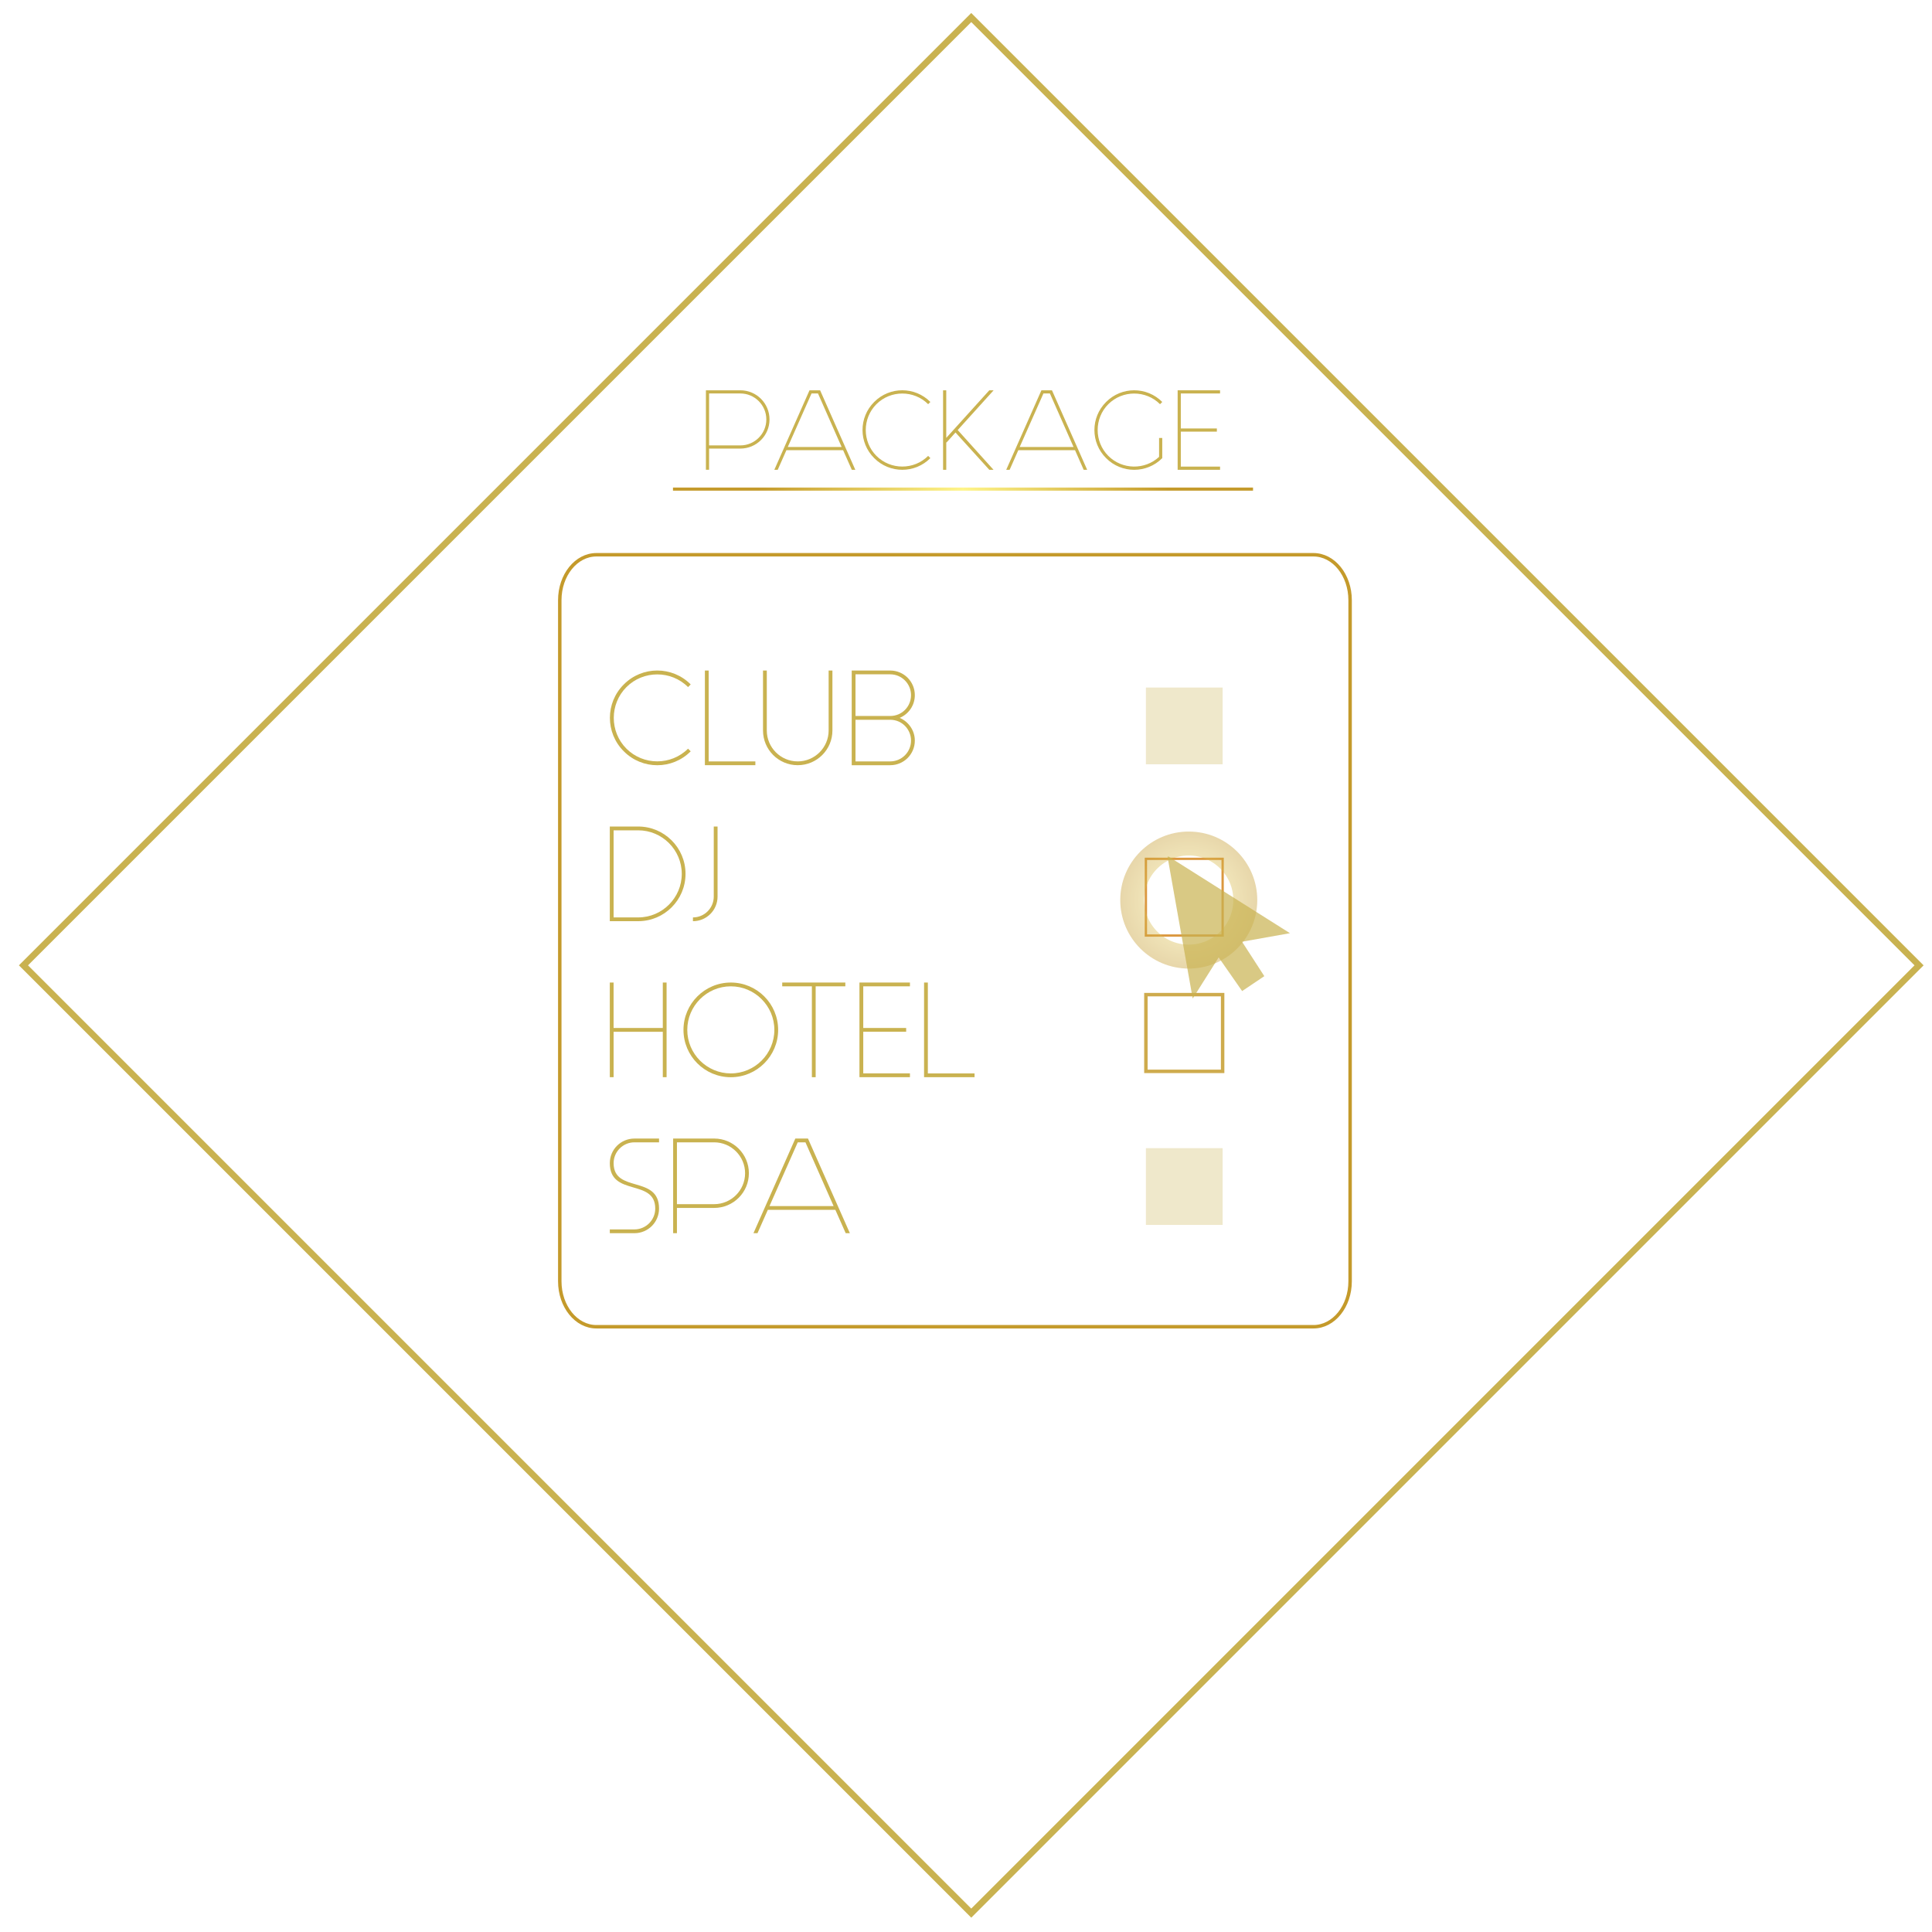
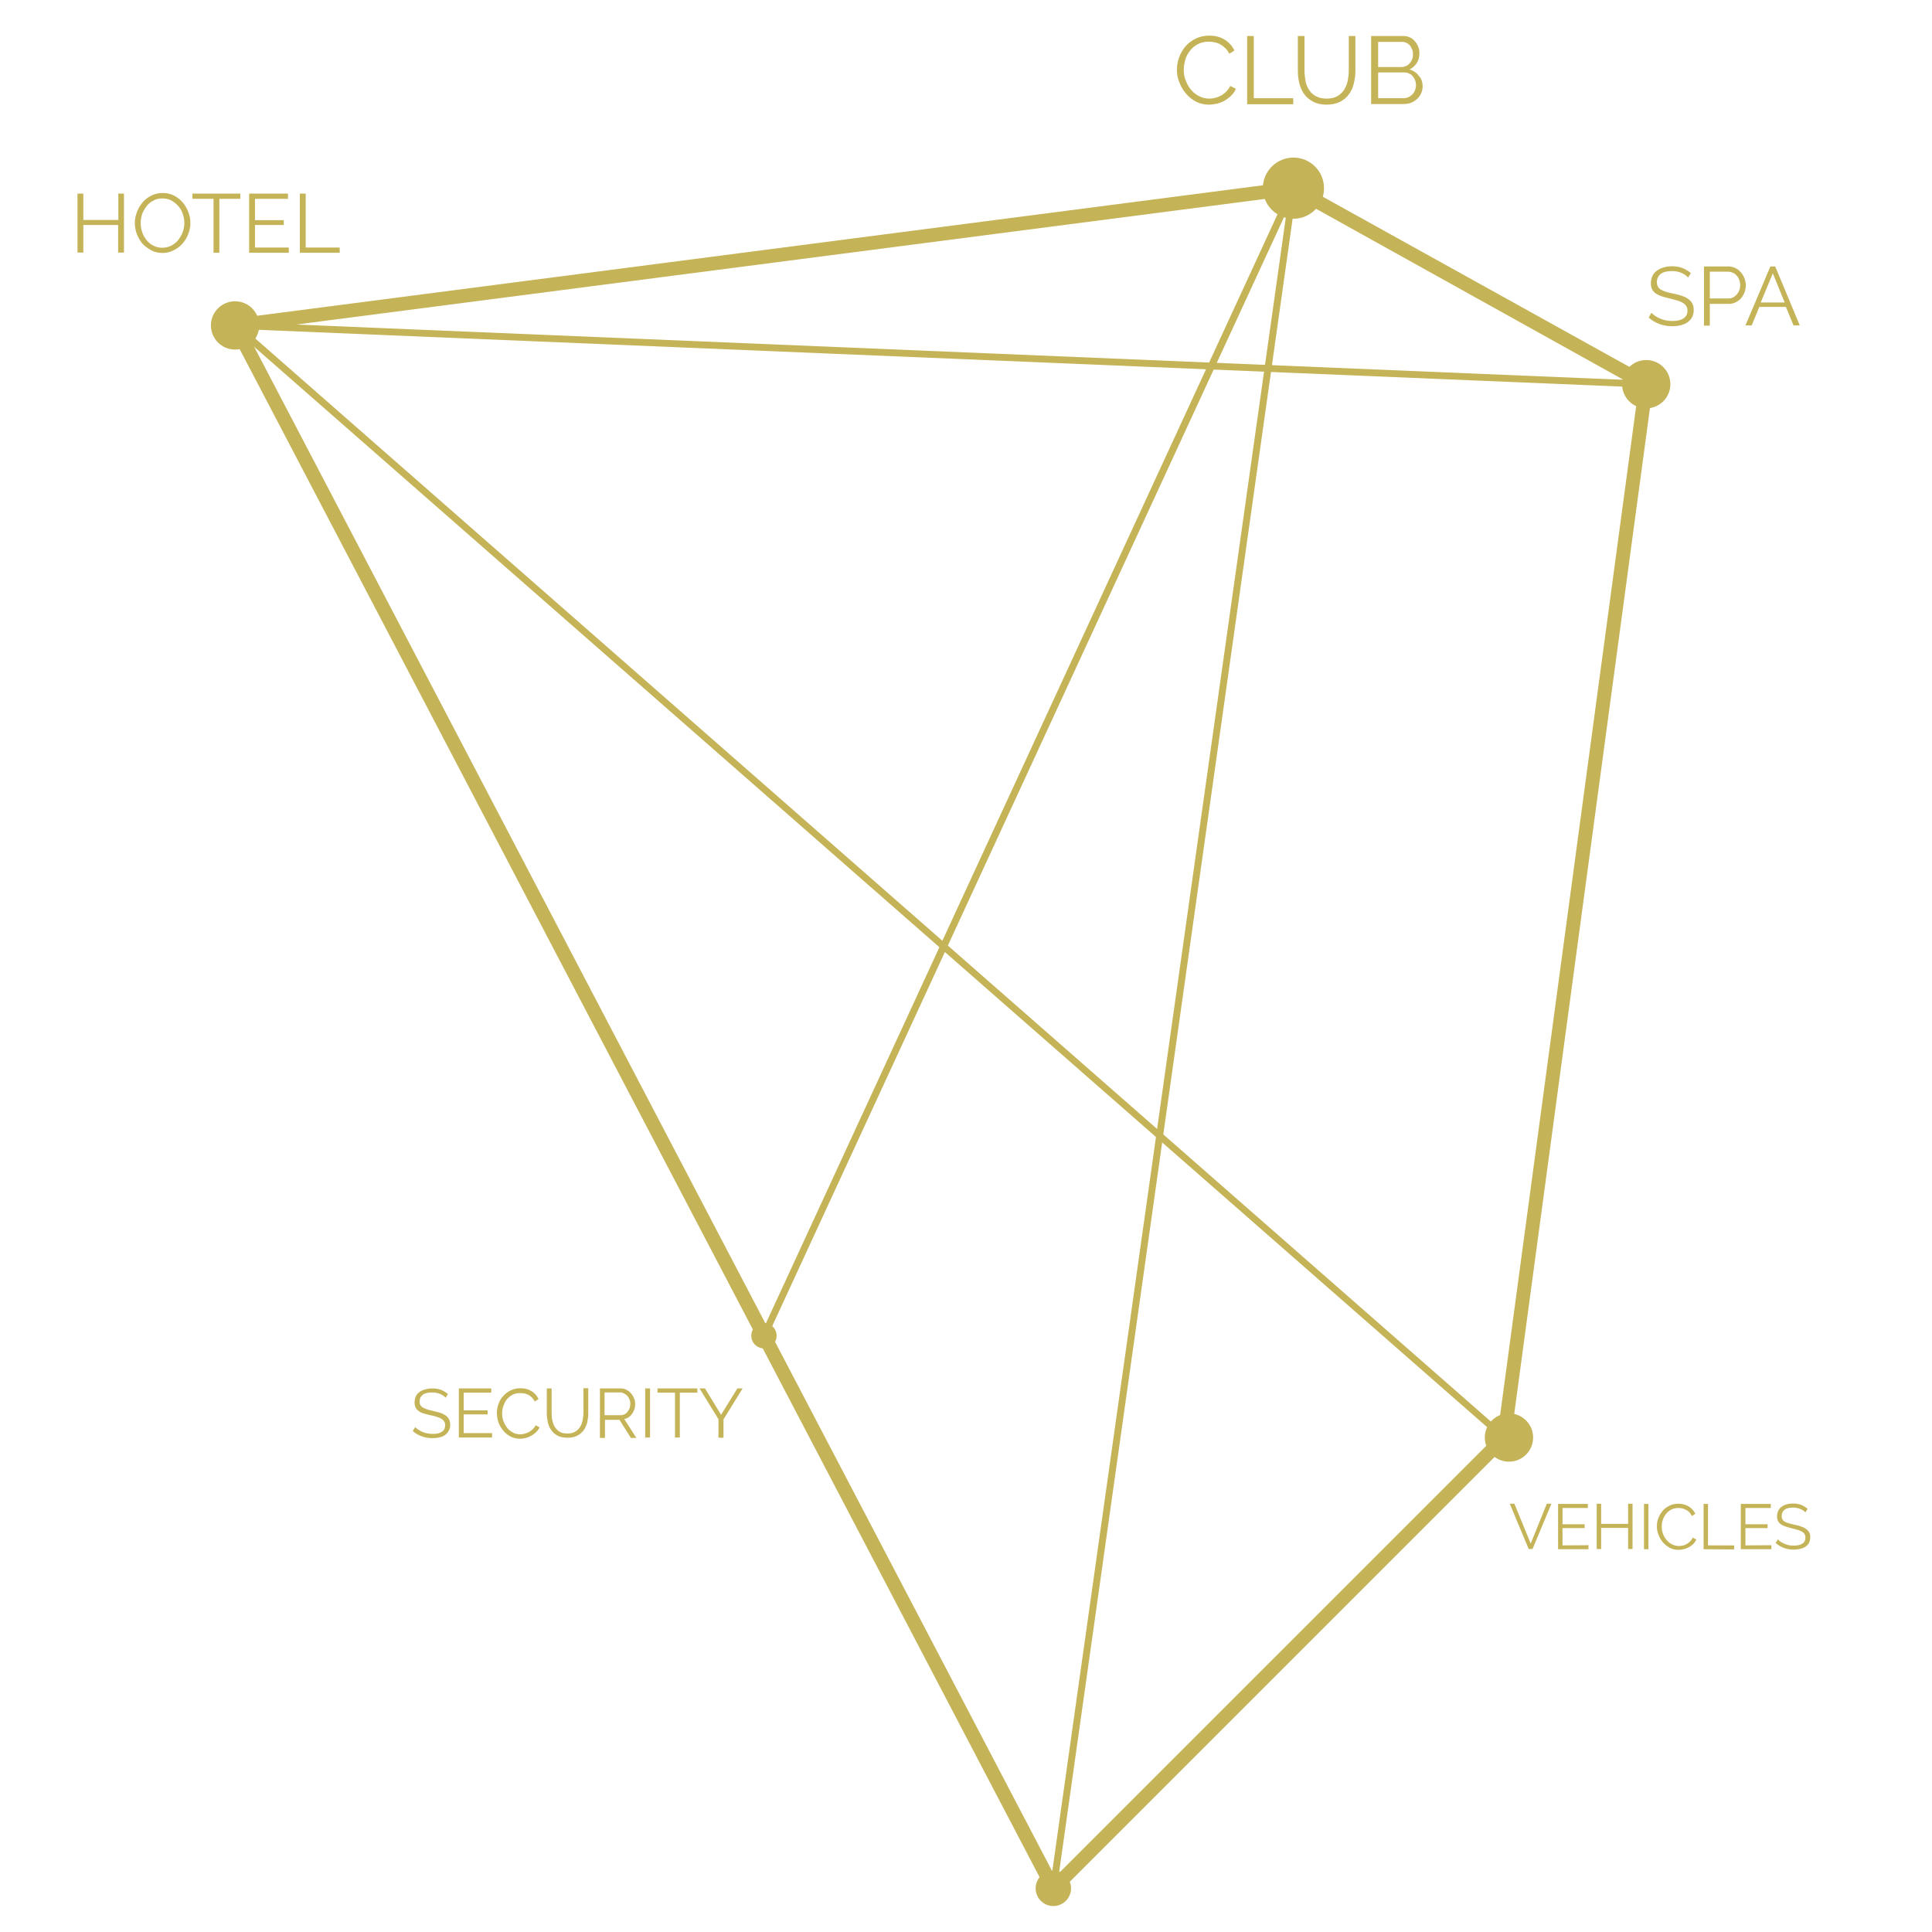
- <svg xmlns="http://www.w3.org/2000/svg" version="1.1" id="Layer_1" x="0px" y="0px" width="150px" height="150px" viewBox="0 0 150 150" enable-background="new 0 0 150 150" xml:space="preserve">
-   <radialGradient id="SVGID_1_" cx="57.557" cy="502.625" r="30.461" gradientTransform="matrix(1 0 0 1 16.585 -429.5859)" gradientUnits="userSpaceOnUse">
-     <stop offset="0" style="stop-color:#FFF58A" />
-     <stop offset="1" style="stop-color:#C49A2B" />
-   </radialGradient>
-   <path fill="none" stroke="url(#SVGID_1_)" stroke-width="0.268" stroke-miterlimit="10" d="M104.822,99.479  c0,1.949-1.272,3.529-2.846,3.529H46.303c-1.569,0-2.842-1.58-2.842-3.529V46.599c0-1.949,1.273-3.528,2.842-3.528h55.673  c1.571,0,2.846,1.579,2.846,3.528V99.479z" />
-   <g>
-     <path fill="#C9B250" d="M53.626,58.332c-1.43,1.44-3.763,1.44-5.193,0c-1.441-1.43-1.441-3.763,0-5.193   c1.43-1.441,3.763-1.441,5.193,0l-0.206,0.206c-1.312-1.313-3.468-1.313-4.782,0c-1.313,1.313-1.313,3.469,0,4.782   c1.314,1.313,3.47,1.313,4.782,0L53.626,58.332z" />
-     <path fill="#C9B250" d="M54.728,52.06h0.293v7.055h3.625v0.294h-3.919L54.728,52.06L54.728,52.06z" />
-     <path fill="#C9B250" d="M59.24,56.714V52.06h0.294v4.654c0,1.324,1.077,2.401,2.401,2.401c1.322,0,2.4-1.077,2.4-2.401V52.06h0.294   v4.654c0,1.491-1.206,2.695-2.695,2.695C60.445,59.41,59.24,58.205,59.24,56.714z" />
-     <path fill="#C9B250" d="M66.127,52.06h2.989c1.057,0,1.911,0.853,1.911,1.912c0,0.802-0.49,1.479-1.176,1.763   c0.686,0.294,1.176,0.971,1.176,1.764c0,1.059-0.854,1.911-1.911,1.911h-2.989V52.06z M66.421,55.588h2.695   c0.931,0,1.616-0.745,1.616-1.616c0-0.892-0.725-1.618-1.616-1.618h-2.695V55.588z M66.421,59.115h2.695   c0.891,0,1.616-0.724,1.616-1.616c0-0.862-0.686-1.616-1.616-1.616h-2.695V59.115z" />
+ <svg xmlns="http://www.w3.org/2000/svg" version="1.1" id="Layer_1" x="0px" y="0px" viewBox="130 -280 960 960" style="enable-background:new 130 -280 960 960;" xml:space="preserve">
+   <style type="text/css">
+ 	.st0{fill:#C5B358;}
+ </style>
+   <g id="XMLID_1_">
+     <g id="XMLID_162_">
+       <path id="XMLID_1246_" class="st0" d="M652.5,664.1L241.5-121l531.9-69l1,0.6L951.7-91l-0.3,2.3L880.6,436l-0.8,0.8L652.5,664.1z     M252.2-115.5l402.1,768.1l219.8-219.8l70.1-519.9L772-182.9L252.2-115.5z" />
+     </g>
+     <g id="XMLID_160_">
+       <polygon id="XMLID_1239_" class="st0" points="511.2,384.4 508.1,382.9 771.1,-187.2 774.3,-185.7   " />
+     </g>
+     <g id="XMLID_164_">
+       <polygon id="XMLID_1238_" class="st0" points="876.3,435.6 242,-120.2 246.9,-120 948.1,-90.8 947.9,-87.4 251.6,-116.4     878.5,433.1   " />
+     </g>
+     <g id="XMLID_163_">
+       <polygon id="XMLID_1237_" class="st0" points="655.1,658.6 651.7,658.1 771,-186.7 774.4,-186.2   " />
+     </g>
+     <g id="XMLID_161_">
+       <circle id="XMLID_1327_" class="st0" cx="246.8" cy="-118.3" r="12" />
+     </g>
+     <g id="XMLID_170_">
+       <circle id="XMLID_1325_" class="st0" cx="509.6" cy="383.7" r="6.3" />
+     </g>
+     <g id="XMLID_166_">
+       <circle id="XMLID_1323_" class="st0" cx="772.7" cy="-186.5" r="15.2" />
+     </g>
+     <g id="XMLID_167_">
+       <circle id="XMLID_1321_" class="st0" cx="948" cy="-89.1" r="12" />
+     </g>
+     <g id="XMLID_168_">
+       <circle id="XMLID_1319_" class="st0" cx="879.8" cy="434.3" r="12" />
+     </g>
+     <g id="XMLID_169_">
+       <circle id="XMLID_1317_" class="st0" cx="653.4" cy="658.3" r="8.8" />
+     </g>
+     <g id="XMLID_165_">
+       <path id="XMLID_1220_" class="st0" d="M351.4,414.5c-0.7-0.8-1.6-1.4-2.8-1.9c-1.1-0.5-2.5-0.7-3.9-0.7c-2.2,0-3.7,0.4-4.7,1.2    s-1.5,1.9-1.5,3.3c0,0.7,0.1,1.3,0.4,1.8c0.3,0.5,0.7,0.9,1.2,1.2c0.6,0.3,1.3,0.6,2.1,0.9c0.9,0.3,1.9,0.5,3,0.8    c1.3,0.3,2.5,0.6,3.5,0.9s1.9,0.8,2.7,1.3c0.7,0.5,1.3,1.1,1.7,1.9c0.4,0.7,0.6,1.7,0.6,2.8s-0.2,2.1-0.7,2.9    c-0.4,0.8-1,1.5-1.8,2.1c-0.8,0.6-1.7,1-2.8,1.2c-1.1,0.3-2.3,0.4-3.5,0.4c-3.8,0-7.1-1.2-9.8-3.5l1.2-2c0.4,0.5,1,0.9,1.6,1.3    c0.6,0.4,1.3,0.8,2,1.1s1.5,0.6,2.4,0.7c0.8,0.2,1.7,0.3,2.7,0.3c2,0,3.5-0.3,4.6-1.1c1.1-0.7,1.6-1.8,1.6-3.2    c0-0.8-0.2-1.4-0.5-1.9c-0.3-0.5-0.8-1-1.4-1.3c-0.6-0.4-1.4-0.7-2.3-1c-0.9-0.3-2-0.6-3.2-0.8c-1.3-0.3-2.4-0.6-3.4-0.9    c-1-0.3-1.8-0.7-2.4-1.2c-0.7-0.5-1.2-1.1-1.5-1.7c-0.3-0.7-0.5-1.5-0.5-2.5c0-1.1,0.2-2.1,0.6-3c0.4-0.9,1-1.6,1.8-2.2    c0.8-0.6,1.7-1,2.8-1.3c1.1-0.3,2.2-0.5,3.5-0.5c1.6,0,3.1,0.2,4.4,0.7s2.4,1.2,3.5,2.1L351.4,414.5z" />
+       <path id="XMLID_1222_" class="st0" d="M374.5,432.2v2.1H358v-24.4h16.1v2.1h-13.7v8.8h11.9v2h-11.9v9.3h14.1V432.2z" />
+       <path id="XMLID_1224_" class="st0" d="M376.9,422c0-1.5,0.3-2.9,0.8-4.4s1.3-2.8,2.3-3.9c1-1.1,2.2-2.1,3.7-2.8    c1.4-0.7,3.1-1.1,4.9-1.1c2.2,0,4,0.5,5.6,1.5s2.7,2.3,3.4,3.9l-1.9,1.2c-0.4-0.8-0.9-1.5-1.4-2c-0.6-0.6-1.2-1-1.8-1.3    c-0.6-0.3-1.3-0.6-2-0.7c-0.7-0.1-1.4-0.2-2-0.2c-1.5,0-2.8,0.3-3.9,0.9c-1.1,0.6-2.1,1.4-2.8,2.3c-0.8,1-1.3,2.1-1.7,3.3    s-0.6,2.4-0.6,3.7c0,1.4,0.2,2.6,0.7,3.9c0.5,1.2,1.1,2.3,1.9,3.3s1.8,1.7,2.9,2.3c1.1,0.6,2.3,0.8,3.6,0.8c0.7,0,1.4-0.1,2.1-0.3    s1.4-0.5,2.1-0.8c0.7-0.4,1.3-0.9,1.9-1.4c0.6-0.6,1.1-1.2,1.4-2l2,1c-0.4,0.9-0.9,1.7-1.7,2.4c-0.7,0.7-1.5,1.3-2.4,1.8    s-1.8,0.9-2.8,1.1c-1,0.3-1.9,0.4-2.9,0.4c-1.7,0-3.2-0.4-4.6-1.1c-1.4-0.7-2.6-1.7-3.6-2.9s-1.8-2.5-2.4-4    C377.1,425,376.9,423.5,376.9,422z" />
+       <path id="XMLID_1226_" class="st0" d="M412,432.3c1.5,0,2.8-0.3,3.8-0.9c1-0.6,1.8-1.4,2.4-2.3c0.6-1,1-2,1.3-3.3    c0.2-1.2,0.4-2.4,0.4-3.7v-12.3h2.4v12.3c0,1.7-0.2,3.2-0.5,4.7c-0.4,1.5-1,2.8-1.8,3.9c-0.8,1.1-1.9,2-3.2,2.7s-2.9,1-4.8,1    s-3.6-0.3-4.9-1s-2.4-1.6-3.2-2.8c-0.8-1.1-1.4-2.5-1.7-3.9c-0.3-1.5-0.5-3-0.5-4.5v-12.3h2.4v12.3c0,1.3,0.1,2.5,0.4,3.8    c0.3,1.2,0.7,2.3,1.3,3.2c0.6,0.9,1.4,1.7,2.4,2.3C409.2,432.1,410.5,432.3,412,432.3z" />
+       <path id="XMLID_1228_" class="st0" d="M428.1,434.3v-24.4h10.3c1.1,0,2,0.2,2.9,0.7c0.9,0.4,1.6,1,2.3,1.8    c0.6,0.7,1.1,1.5,1.5,2.5c0.4,0.9,0.5,1.8,0.5,2.8c0,0.9-0.1,1.8-0.4,2.6s-0.6,1.5-1.1,2.2s-1,1.2-1.7,1.7    c-0.7,0.4-1.4,0.8-2.2,0.9l6,9.4h-2.7l-5.7-9h-7.2v9h-2.5V434.3z M430.5,423.2h8c0.7,0,1.4-0.2,1.9-0.5c0.6-0.3,1.1-0.7,1.5-1.3    c0.4-0.5,0.7-1.1,1-1.8c0.2-0.7,0.3-1.4,0.3-2.1c0-0.7-0.1-1.4-0.4-2.1c-0.3-0.7-0.6-1.3-1.1-1.8c-0.4-0.5-1-0.9-1.6-1.2    s-1.2-0.5-1.9-0.5h-7.8v11.3H430.5z" />
+       <path id="XMLID_1231_" class="st0" d="M450.6,434.3v-24.4h2.4v24.4H450.6z" />
+       <path id="XMLID_1233_" class="st0" d="M476.5,412h-8.7v22.3h-2.4V412h-8.7v-2.1h19.8L476.5,412L476.5,412z" />
+       <path id="XMLID_1235_" class="st0" d="M480.3,409.9l8,13.1l8.1-13.1h2.6l-9.5,15.4v9.1H487v-9.2l-9.4-15.3H480.3z" />
+     </g>
+     <g id="XMLID_171_">
+       <path id="XMLID_1210_" class="st0" d="M714.8-245.4c0-2,0.4-4.1,1.1-6.1c0.7-2,1.8-3.8,3.1-5.4c1.4-1.6,3.1-2.9,5.1-3.9    s4.3-1.5,6.8-1.5c3,0,5.6,0.7,7.8,2.1c2.1,1.4,3.7,3.2,4.7,5.3l-2.6,1.6c-0.5-1.1-1.2-2.1-2-2.8c-0.8-0.8-1.6-1.4-2.5-1.9    s-1.8-0.8-2.8-1s-1.9-0.3-2.8-0.3c-2,0-3.8,0.4-5.4,1.2c-1.6,0.8-2.9,1.9-3.9,3.2c-1.1,1.3-1.9,2.8-2.4,4.5    c-0.5,1.7-0.8,3.4-0.8,5.1c0,1.9,0.3,3.7,1,5.4c0.7,1.7,1.5,3.2,2.7,4.6c1.1,1.3,2.5,2.4,4,3.1c1.5,0.8,3.2,1.2,5,1.2    c1,0,1.9-0.1,2.9-0.4c1-0.2,2-0.6,2.9-1.1s1.8-1.2,2.6-2s1.5-1.7,2-2.8l2.8,1.4c-0.5,1.3-1.3,2.4-2.3,3.4s-2.1,1.8-3.3,2.5    c-1.2,0.7-2.5,1.2-3.8,1.5c-1.4,0.3-2.7,0.5-4,0.5c-2.3,0-4.5-0.5-6.4-1.5s-3.6-2.3-5-4c-1.4-1.6-2.5-3.5-3.3-5.6    C715.1-241.2,714.8-243.3,714.8-245.4z" />
+       <path id="XMLID_1212_" class="st0" d="M749.7-228.3v-33.8h3.3v30.9h19.6v3h-22.9V-228.3z" />
+       <path id="XMLID_1214_" class="st0" d="M789.2-231c2.1,0,3.9-0.4,5.3-1.2c1.4-0.8,2.5-1.9,3.4-3.2c0.8-1.3,1.4-2.8,1.8-4.5    c0.3-1.7,0.5-3.4,0.5-5.1v-17.1h3.3v17.1c0,2.3-0.3,4.5-0.8,6.5c-0.5,2.1-1.3,3.9-2.5,5.4c-1.1,1.6-2.6,2.8-4.4,3.7    c-1.8,0.9-4,1.4-6.6,1.4c-2.7,0-4.9-0.5-6.8-1.5c-1.8-1-3.3-2.2-4.4-3.8c-1.1-1.6-1.9-3.4-2.4-5.4s-0.7-4.1-0.7-6.3v-17.1h3.3    v17.1c0,1.8,0.2,3.5,0.5,5.2s0.9,3.2,1.8,4.5c0.8,1.3,2,2.4,3.4,3.1C785.3-231.4,787.1-231,789.2-231z" />
+       <path id="XMLID_1216_" class="st0" d="M836.9-237c0,1.3-0.3,2.4-0.8,3.5s-1.2,2-2.1,2.8c-0.9,0.8-1.9,1.4-3,1.8    c-1.1,0.4-2.4,0.6-3.7,0.6h-16v-33.8h16.3c1.2,0,2.2,0.3,3.2,0.8s1.8,1.2,2.4,2c0.7,0.8,1.2,1.7,1.6,2.8c0.4,1,0.5,2.1,0.5,3.1    c0,1.7-0.4,3.3-1.3,4.7c-0.9,1.4-2.1,2.5-3.6,3.2c1.9,0.6,3.5,1.6,4.6,3.2C836.4-240.9,836.9-239.1,836.9-237z M814.8-259.2v12.5    h11.6c0.8,0,1.6-0.2,2.3-0.5s1.3-0.8,1.8-1.4c0.5-0.6,0.9-1.2,1.2-2c0.3-0.7,0.4-1.5,0.4-2.4s-0.1-1.7-0.4-2.4    c-0.3-0.8-0.7-1.4-1.1-2c-0.5-0.6-1.1-1-1.7-1.3c-0.7-0.3-1.4-0.5-2.2-0.5C826.7-259.2,814.8-259.2,814.8-259.2z M833.6-237.6    c0-0.8-0.1-1.6-0.4-2.4c-0.3-0.8-0.7-1.5-1.2-2.1c-0.5-0.6-1.1-1.1-1.9-1.4c-0.7-0.4-1.5-0.5-2.3-0.5h-13v12.8h12.6    c0.9,0,1.7-0.2,2.4-0.5s1.4-0.8,2-1.4c0.6-0.6,1-1.3,1.3-2.1C833.4-235.9,833.6-236.7,833.6-237.6z" />
+     </g>
+     <g id="XMLID_172_">
+       <path id="XMLID_1199_" class="st0" d="M191.6-183.8v29.3h-2.9v-13.7h-17.3v13.7h-2.9v-29.3h2.9v13.1h17.4v-13.1H191.6z" />
+       <path id="XMLID_1201_" class="st0" d="M210.8-154.3c-2,0-3.9-0.4-5.6-1.3c-1.7-0.9-3.1-2-4.4-3.3c-1.2-1.4-2.1-3-2.8-4.8    c-0.7-1.8-1-3.6-1-5.5c0-2,0.4-3.8,1.1-5.6c0.7-1.8,1.7-3.4,2.9-4.8c1.2-1.4,2.7-2.5,4.4-3.3c1.7-0.8,3.5-1.2,5.5-1.2    s3.9,0.4,5.6,1.3c1.7,0.9,3.1,2,4.3,3.4s2.1,3,2.8,4.8c0.7,1.8,1,3.6,1,5.4c0,2-0.4,3.8-1.1,5.6c-0.7,1.8-1.7,3.4-2.9,4.7    c-1.2,1.4-2.7,2.5-4.4,3.3C214.5-154.7,212.7-154.3,210.8-154.3z M199.9-169.1c0,1.6,0.3,3.1,0.8,4.6s1.3,2.8,2.2,3.9    c0.9,1.1,2.1,2.1,3.4,2.7c1.3,0.7,2.8,1,4.4,1c1.7,0,3.2-0.4,4.5-1.1c1.4-0.7,2.5-1.7,3.4-2.8c0.9-1.2,1.7-2.5,2.2-3.9    c0.5-1.5,0.8-2.9,0.8-4.5c0-1.6-0.3-3.1-0.8-4.6s-1.3-2.8-2.3-3.9c-1-1.1-2.1-2-3.4-2.7c-1.3-0.7-2.8-1-4.4-1    c-1.7,0-3.2,0.3-4.5,1.1c-1.4,0.7-2.5,1.6-3.4,2.8c-0.9,1.2-1.7,2.5-2.2,3.9C200.2-172.1,199.9-170.7,199.9-169.1z" />
+       <path id="XMLID_1204_" class="st0" d="M249.4-181.2H239v26.8h-2.9v-26.8h-10.5v-2.6h23.8C249.4-183.8,249.4-181.2,249.4-181.2z" />
+       <path id="XMLID_1206_" class="st0" d="M273.5-157v2.6h-19.7v-29.4h19.3v2.6h-16.4v10.6H271v2.4h-14.3v11.2H273.5z" />
+       <path id="XMLID_1208_" class="st0" d="M279-154.5v-29.3h2.9v26.8h16.9v2.6H279V-154.5z" />
+     </g>
+     <g id="XMLID_579_">
+       <path id="XMLID_1191_" class="st0" d="M968.8-142.1c-0.8-0.9-1.9-1.7-3.3-2.3c-1.4-0.6-2.9-0.9-4.7-0.9c-2.6,0-4.5,0.5-5.7,1.5    s-1.8,2.3-1.8,4c0,0.9,0.2,1.6,0.5,2.2c0.3,0.6,0.8,1.1,1.5,1.5s1.5,0.8,2.5,1.1s2.2,0.6,3.7,0.9c1.6,0.3,3,0.7,4.2,1.1    c1.3,0.4,2.3,0.9,3.2,1.6c0.9,0.6,1.6,1.4,2,2.2c0.5,0.9,0.7,2,0.7,3.3c0,1.4-0.3,2.5-0.8,3.5s-1.3,1.8-2.2,2.5s-2.1,1.1-3.3,1.5    c-1.3,0.3-2.7,0.5-4.3,0.5c-4.5,0-8.5-1.4-11.8-4.3l1.4-2.4c0.5,0.6,1.1,1.1,1.9,1.6c0.7,0.5,1.5,0.9,2.4,1.3    c0.9,0.4,1.9,0.7,2.9,0.9s2.1,0.3,3.2,0.3c2.3,0,4.2-0.4,5.5-1.3c1.3-0.8,2-2.1,2-3.8c0-0.9-0.2-1.7-0.6-2.3    c-0.4-0.6-0.9-1.2-1.7-1.6c-0.7-0.5-1.7-0.8-2.8-1.2c-1.1-0.3-2.4-0.7-3.8-1c-1.5-0.4-2.9-0.7-4-1.1c-1.2-0.4-2.1-0.9-2.9-1.4    c-0.8-0.6-1.4-1.3-1.8-2.1c-0.4-0.8-0.6-1.8-0.6-3c0-1.3,0.3-2.6,0.8-3.6c0.5-1.1,1.2-1.9,2.2-2.6c0.9-0.7,2-1.2,3.3-1.6    c1.3-0.4,2.7-0.6,4.2-0.6c2,0,3.7,0.3,5.2,0.9c1.5,0.6,2.9,1.4,4.2,2.5L968.8-142.1z" />
+       <path id="XMLID_1193_" class="st0" d="M976.7-118.3v-29.3h12.1c1.3,0,2.4,0.3,3.5,0.8s2,1.2,2.7,2.1c0.8,0.9,1.4,1.9,1.8,3    c0.4,1.1,0.7,2.2,0.7,3.3c0,1.2-0.2,2.4-0.6,3.5c-0.4,1.1-1,2.1-1.7,3s-1.6,1.5-2.7,2.1c-1,0.5-2.2,0.8-3.4,0.8h-9.5v10.8h-2.9    V-118.3z M979.6-131.7h9.4c0.9,0,1.6-0.2,2.3-0.6c0.7-0.4,1.3-0.9,1.8-1.5s0.9-1.3,1.2-2.1s0.4-1.7,0.4-2.5c0-0.9-0.2-1.8-0.5-2.6    s-0.7-1.5-1.3-2.1c-0.5-0.6-1.2-1.1-1.9-1.4c-0.7-0.3-1.5-0.5-2.3-0.5h-9.1L979.6-131.7L979.6-131.7z" />
+       <path id="XMLID_1196_" class="st0" d="M1009.7-147.6h2.4l12.2,29.3h-3.1l-3.8-9.2h-13.2l-3.8,9.2h-3.1L1009.7-147.6z     M1016.8-129.7l-5.9-14.5l-6,14.5H1016.8z" />
+     </g>
+     <g id="XMLID_580_">
+       <path id="XMLID_1175_" class="st0" d="M882.5,467.2l8.1,19.8l8-19.8h2.3l-9.4,22.5h-1.9l-9.4-22.5H882.5z" />
+       <path id="XMLID_1177_" class="st0" d="M919.3,487.8v2h-15.1v-22.5H919v2h-12.6v8.1h11v1.9h-11v8.6L919.3,487.8L919.3,487.8z" />
+       <path id="XMLID_1179_" class="st0" d="M941.2,467.2v22.5H939v-10.5h-13.4v10.5h-2.2v-22.5h2.2v10H939v-10H941.2z" />
+       <path id="XMLID_1181_" class="st0" d="M946.9,489.8v-22.5h2.2v22.5H946.9z" />
+       <path id="XMLID_1183_" class="st0" d="M953.3,478.4c0-1.4,0.2-2.7,0.7-4s1.2-2.5,2.1-3.6c0.9-1.1,2-1.9,3.4-2.6    c1.3-0.7,2.8-1,4.5-1c2,0,3.7,0.5,5.2,1.4c1.4,0.9,2.5,2.1,3.2,3.6l-1.7,1.1c-0.4-0.7-0.8-1.4-1.3-1.9s-1.1-0.9-1.7-1.2    c-0.6-0.3-1.2-0.5-1.8-0.7c-0.6-0.1-1.3-0.2-1.9-0.2c-1.4,0-2.5,0.3-3.6,0.8c-1,0.6-1.9,1.3-2.6,2.2c-0.7,0.9-1.2,1.9-1.6,3    c-0.4,1.1-0.5,2.2-0.5,3.4s0.2,2.4,0.7,3.6c0.4,1.1,1,2.2,1.8,3c0.7,0.9,1.6,1.6,2.7,2.1c1,0.5,2.1,0.8,3.3,0.8    c0.6,0,1.3-0.1,2-0.2c0.7-0.2,1.3-0.4,1.9-0.8c0.6-0.3,1.2-0.8,1.7-1.3s1-1.1,1.3-1.9l1.8,1c-0.4,0.8-0.9,1.6-1.5,2.2    c-0.7,0.6-1.4,1.2-2.2,1.6c-0.8,0.4-1.7,0.8-2.6,1c-0.9,0.2-1.8,0.3-2.6,0.3c-1.5,0-3-0.3-4.3-1s-2.4-1.6-3.3-2.6    s-1.7-2.3-2.2-3.7C953.5,481.2,953.3,479.8,953.3,478.4z" />
+       <path id="XMLID_1185_" class="st0" d="M976.5,489.8v-22.5h2.2v20.6h13v2L976.5,489.8L976.5,489.8z" />
+       <path id="XMLID_1187_" class="st0" d="M1010.2,487.8v2H995v-22.5h14.9v2h-12.6v8.1h11v1.9h-11v8.6L1010.2,487.8L1010.2,487.8z" />
+       <path id="XMLID_1189_" class="st0" d="M1027.1,471.5c-0.6-0.7-1.5-1.3-2.5-1.7c-1.1-0.4-2.3-0.7-3.6-0.7c-2,0-3.4,0.4-4.3,1.1    c-0.9,0.7-1.4,1.8-1.4,3.1c0,0.7,0.1,1.2,0.4,1.7c0.2,0.4,0.6,0.8,1.1,1.1s1.2,0.6,2,0.8s1.7,0.5,2.8,0.7c1.2,0.3,2.3,0.5,3.3,0.9    c1,0.3,1.8,0.7,2.5,1.2c0.7,0.5,1.2,1.1,1.6,1.7c0.4,0.7,0.5,1.5,0.5,2.5s-0.2,1.9-0.6,2.7c-0.4,0.8-1,1.4-1.7,1.9    s-1.6,0.9-2.6,1.1c-1,0.2-2.1,0.4-3.3,0.4c-3.5,0-6.5-1.1-9-3.3l1.1-1.8c0.4,0.4,0.9,0.8,1.4,1.2c0.6,0.4,1.2,0.7,1.9,1    s1.4,0.5,2.2,0.7s1.6,0.2,2.5,0.2c1.8,0,3.2-0.3,4.2-1c1-0.6,1.5-1.6,1.5-2.9c0-0.7-0.1-1.3-0.4-1.8c-0.3-0.5-0.7-0.9-1.3-1.2    s-1.3-0.7-2.1-0.9c-0.8-0.3-1.8-0.5-3-0.8s-2.2-0.6-3.1-0.9c-0.9-0.3-1.6-0.7-2.3-1.1c-0.6-0.4-1.1-1-1.4-1.6    c-0.3-0.6-0.5-1.4-0.5-2.3c0-1,0.2-2,0.6-2.8c0.4-0.8,0.9-1.5,1.7-2c0.7-0.5,1.6-1,2.5-1.2c1-0.3,2.1-0.4,3.2-0.4    c1.5,0,2.8,0.2,4,0.7c1.2,0.5,2.2,1.1,3.2,1.9L1027.1,471.5z" />
+     </g>
  </g>
-   <g>
-     <path fill="#C9B250" d="M47.345,64.171h2.205c2.028,0,3.674,1.647,3.674,3.675c0,2.028-1.646,3.674-3.674,3.674h-2.205V64.171z    M47.64,71.228h1.911c1.861,0,3.381-1.519,3.381-3.381c0-1.862-1.52-3.381-3.381-3.381H47.64V71.228z" />
-     <path fill="#C9B250" d="M55.417,64.171h0.294v5.439c0,1.059-0.853,1.911-1.911,1.911v-0.293c0.892,0,1.616-0.726,1.616-1.617   L55.417,64.171L55.417,64.171z" />
-   </g>
-   <g>
-     <path fill="#C9B250" d="M47.345,76.284h0.294v3.528h3.821v-3.528h0.294v7.35H51.46v-3.526h-3.82v3.526h-0.294L47.345,76.284   L47.345,76.284z" />
-     <path fill="#C9B250" d="M56.741,76.284c2.027,0,3.674,1.646,3.674,3.676c0,2.026-1.647,3.675-3.674,3.675   c-2.03,0-3.676-1.646-3.676-3.675S54.711,76.284,56.741,76.284z M56.741,83.339c1.861,0,3.38-1.517,3.38-3.379   s-1.52-3.382-3.38-3.382c-1.863,0-3.381,1.52-3.381,3.382S54.878,83.339,56.741,83.339z" />
-     <path fill="#C9B250" d="M60.732,76.284h4.899v0.294h-2.303v7.056h-0.294v-7.056h-2.302V76.284z" />
-     <path fill="#C9B250" d="M66.728,76.284h3.92v0.294h-3.625v3.234h3.331v0.293h-3.331v3.231h3.625v0.295h-3.92V76.284z" />
-     <path fill="#C9B250" d="M71.745,76.284h0.293v7.055h3.626v0.295h-3.92L71.745,76.284L71.745,76.284z" />
-   </g>
-   <g>
-     <path fill="#C9B250" d="M47.345,95.451h1.911c0.892,0,1.617-0.727,1.617-1.617c0-2.361-3.527-0.893-3.527-3.527   c0-1.058,0.853-1.91,1.911-1.91h1.911v0.293h-1.911c-0.892,0-1.616,0.728-1.616,1.617c0,2.361,3.527,0.894,3.527,3.527   c0,1.059-0.852,1.911-1.911,1.911h-1.911L47.345,95.451L47.345,95.451z" />
-     <path fill="#C9B250" d="M52.263,88.396h3.185c1.489,0,2.695,1.205,2.695,2.692c0,1.49-1.206,2.695-2.695,2.695h-2.891v1.96h-0.294   V88.396z M52.557,93.491h2.891c1.322,0,2.401-1.077,2.401-2.401c0-1.322-1.079-2.4-2.401-2.4h-2.891V93.491z" />
-     <path fill="#C9B250" d="M64.857,93.932h-5.242l-0.804,1.813h-0.313l3.253-7.351h0.979l3.254,7.351H65.66L64.857,93.932z    M59.743,93.639h4.977l-2.185-4.949h-0.598L59.743,93.639z" />
-   </g>
-   <rect x="88.967" y="53.38" opacity="0.3" fill="#C9B250" enable-background="new    " width="5.958" height="5.958" />
-   <rect x="88.967" y="77.223" fill="none" stroke="#CEAB4D" stroke-width="0.268" stroke-miterlimit="10" width="5.958" height="5.957" />
-   <rect x="88.967" y="89.143" opacity="0.3" fill="#C9B250" enable-background="new    " width="5.958" height="5.959" />
-   <rect x="88.967" y="66.68" fill="none" stroke="#DB9840" stroke-width="0.179" stroke-miterlimit="10" width="5.958" height="5.955" />
-   <g>
-     <path fill="#C9B250" d="M54.807,30.302h2.674c1.251,0,2.264,1.012,2.264,2.264c0,1.25-1.013,2.262-2.264,2.262h-2.427v1.646h-0.247   V30.302z M55.054,34.581h2.427c1.111,0,2.017-0.904,2.017-2.015c0-1.111-0.906-2.017-2.017-2.017h-2.427V34.581z" />
-     <path fill="#C9B250" d="M65.459,34.952h-4.402l-0.675,1.523h-0.263l2.731-6.172h0.823l2.733,6.172h-0.272L65.459,34.952z    M61.163,34.705h4.181l-1.835-4.156h-0.502L61.163,34.705z" />
-     <path fill="#C9B250" d="M72.234,35.568c-1.202,1.21-3.16,1.21-4.362,0c-1.209-1.201-1.209-3.16,0-4.36   c1.202-1.21,3.16-1.21,4.362,0l-0.173,0.172c-1.102-1.102-2.913-1.102-4.016,0c-1.103,1.103-1.103,2.913,0,4.015   c1.104,1.104,2.914,1.104,4.016,0L72.234,35.568z" />
-     <path fill="#C9B250" d="M74.356,33.389l2.781,3.086h-0.328l-2.625-2.897l-0.692,0.774l-0.024-0.016v2.139H73.22v-6.172h0.247v3.695   l3.342-3.695h0.336L74.356,33.389z" />
-     <path fill="#C9B250" d="M83.465,34.952h-4.404l-0.674,1.523h-0.264l2.732-6.172h0.82l2.732,6.172h-0.271L83.465,34.952z    M79.169,34.705h4.181l-1.836-4.156h-0.502L79.169,34.705z" />
-     <path fill="#C9B250" d="M86.05,35.396c1.079,1.079,2.831,1.104,3.941,0.075v-1.465h0.247v1.563c-1.202,1.21-3.159,1.21-4.36,0   c-1.211-1.201-1.211-3.16,0-4.36c1.201-1.21,3.158-1.21,4.36,0l-0.174,0.172c-1.102-1.102-2.91-1.102-4.017,0   C84.947,32.483,84.947,34.293,86.05,35.396z" />
-     <path fill="#C9B250" d="M91.432,30.302h3.293v0.247h-3.047v2.716h2.799v0.247h-2.799v2.715h3.047v0.248h-3.293V30.302z" />
-   </g>
-   <g>
-     <radialGradient id="SVGID_2_" cx="58.182" cy="467.559" r="15.922" gradientTransform="matrix(1 0 0 1 16.585 -429.5859)" gradientUnits="userSpaceOnUse">
-       <stop offset="0" style="stop-color:#FFF58A" />
-       <stop offset="1" style="stop-color:#C49A2B" />
-     </radialGradient>
-     <line fill="none" stroke="url(#SVGID_2_)" stroke-width="0.242" stroke-miterlimit="10" x1="52.25" y1="37.974" x2="97.284" y2="37.974" />
-   </g>
-   <rect x="23.375" y="22.914" transform="matrix(0.7071 -0.7071 0.7071 0.7071 -30.9093 75.2742)" fill="none" stroke="#C9B250" stroke-width="0.5" stroke-miterlimit="10" width="104.068" height="104.068" />
-   <radialGradient id="SVGID_3_" cx="75.71" cy="499.467" r="5.318" gradientTransform="matrix(1 0 0 1 16.585 -429.5859)" gradientUnits="userSpaceOnUse">
-     <stop offset="0" style="stop-color:#FFF58A" />
-     <stop offset="1" style="stop-color:#C49A2B" />
-   </radialGradient>
-   <circle opacity="0.4" fill="none" stroke="url(#SVGID_3_)" stroke-width="1.86" stroke-miterlimit="10" enable-background="new    " cx="92.295" cy="69.881" r="4.389" />
-   <polygon opacity="0.7" fill="#C9B250" enable-background="new    " points="96.432,73.115 100.152,72.453 90.693,66.48   90.693,66.534 90.645,66.515 92.602,77.529 94.617,74.333 96.439,76.947 98.162,75.789 " />
</svg>
